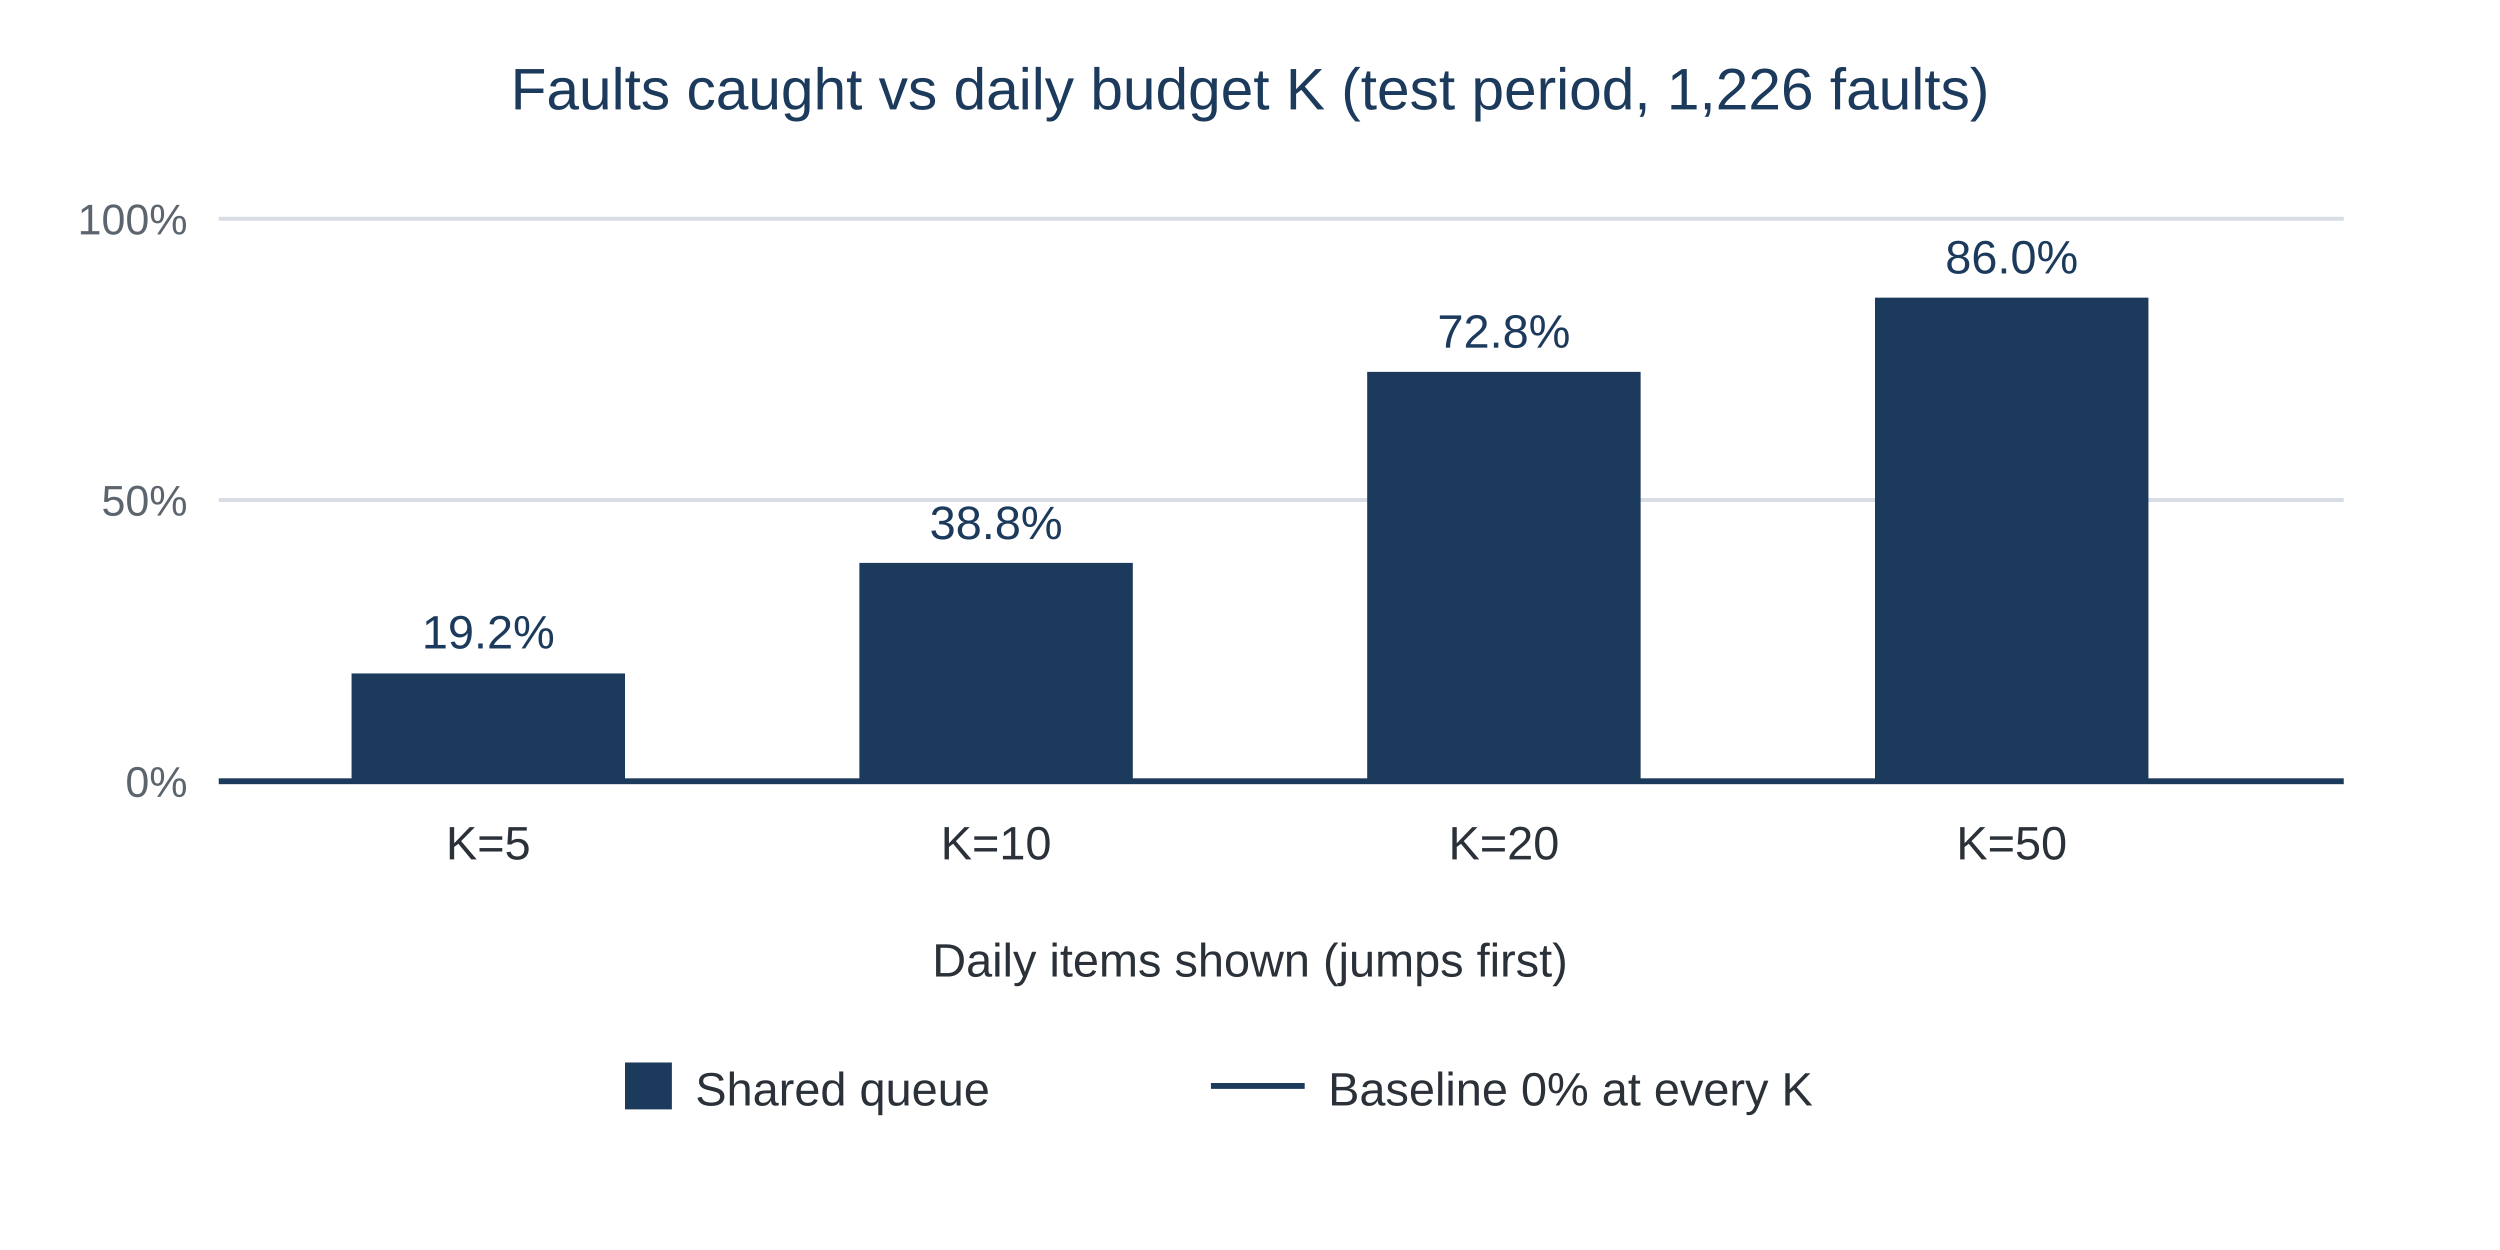
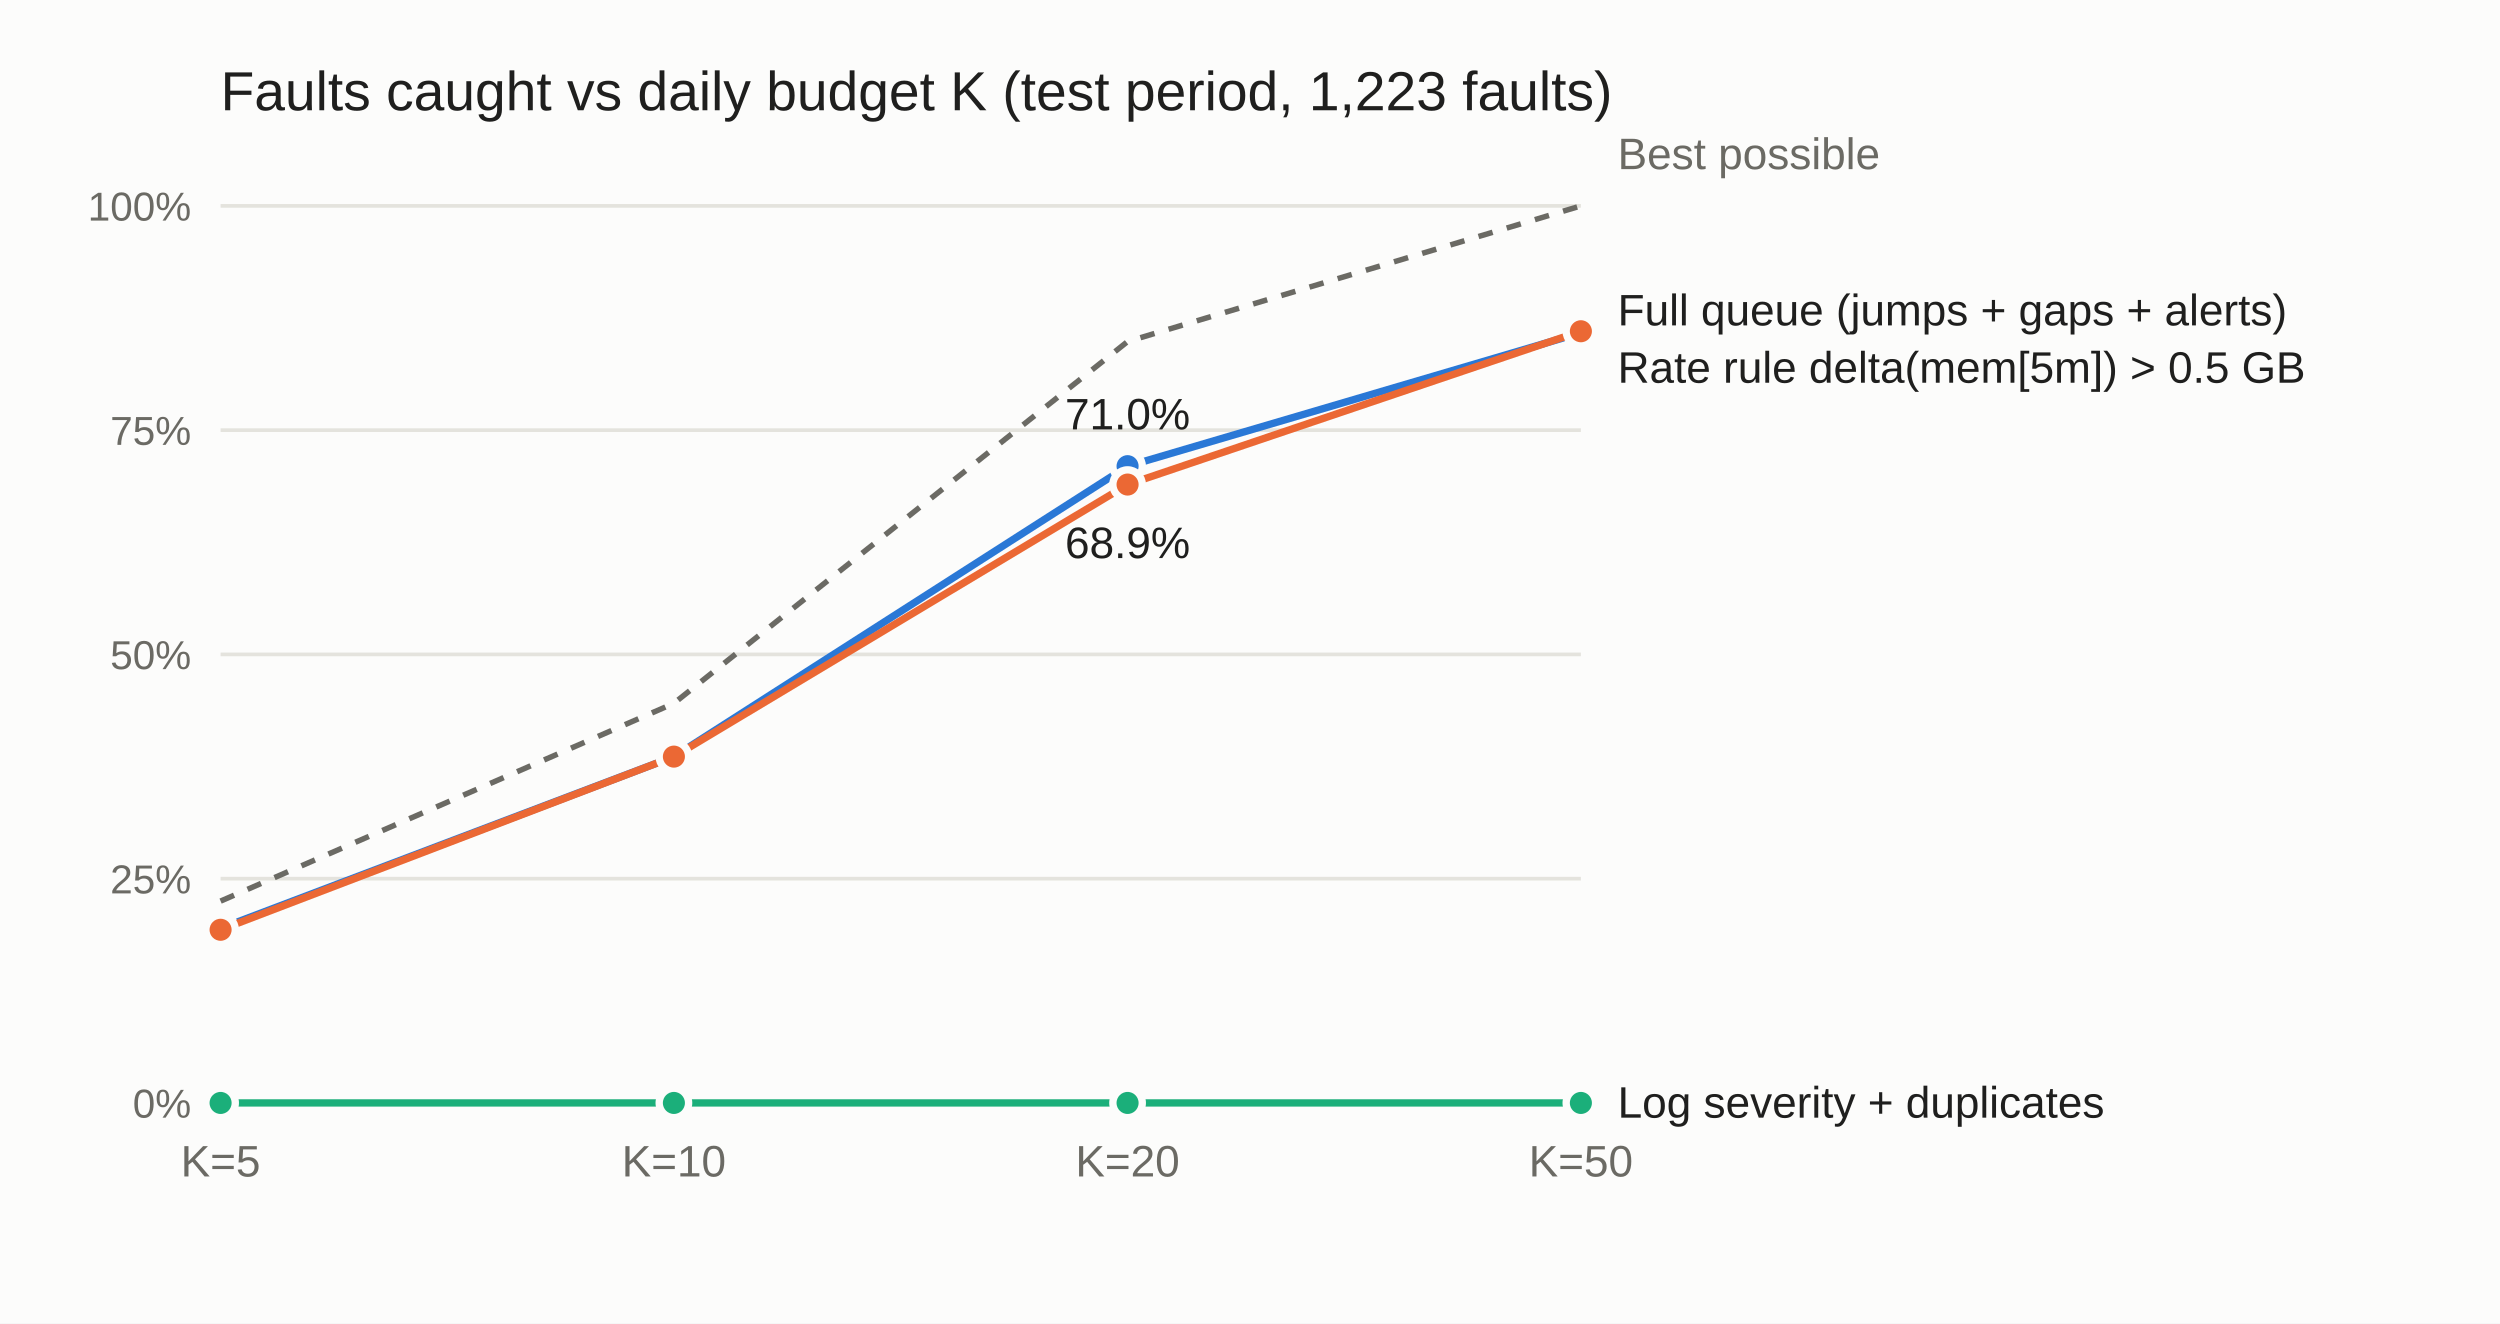
- <svg xmlns="http://www.w3.org/2000/svg" width="640" height="320" viewBox="0 0 640 320" role="img" aria-labelledby="title1 desc1">
-   <rect width="640" height="320" fill="#ffffff" />
-   <text x="320" y="28" text-anchor="middle" font-family="Arial, sans-serif" font-size="15" fill="#1c3a5c">Faults caught vs daily budget K (test period, 1,226 faults)</text>
-   <g font-family="Arial, sans-serif" font-size="11" fill="#5c656d">
-     <text x="48" y="60" text-anchor="end">100%</text>
-     <text x="48" y="132" text-anchor="end">50%</text>
-     <text x="48" y="204" text-anchor="end">0%</text>
-   </g>
-   <line x1="56" y1="56" x2="600" y2="56" stroke="#d7dde3" />
-   <line x1="56" y1="128" x2="600" y2="128" stroke="#d7dde3" />
-   <line x1="56" y1="200" x2="600" y2="200" stroke="#1c3a5c" stroke-width="1.5" />
-   <rect x="90" y="172.4" width="70" height="27.6" fill="#1c3a5c" />
-   <text x="125" y="166" text-anchor="middle" font-family="Arial, sans-serif" font-size="12" fill="#1c3a5c">19.2%</text>
-   <text x="125" y="220" text-anchor="middle" font-family="Arial, sans-serif" font-size="12" fill="#2b3138">K=5</text>
-   <rect x="220" y="144.1" width="70" height="55.9" fill="#1c3a5c" />
-   <text x="255" y="138" text-anchor="middle" font-family="Arial, sans-serif" font-size="12" fill="#1c3a5c">38.8%</text>
-   <text x="255" y="220" text-anchor="middle" font-family="Arial, sans-serif" font-size="12" fill="#2b3138">K=10</text>
-   <rect x="350" y="95.2" width="70" height="104.8" fill="#1c3a5c" />
-   <text x="385" y="89" text-anchor="middle" font-family="Arial, sans-serif" font-size="12" fill="#1c3a5c">72.8%</text>
-   <text x="385" y="220" text-anchor="middle" font-family="Arial, sans-serif" font-size="12" fill="#2b3138">K=20</text>
-   <rect x="480" y="76.2" width="70" height="123.8" fill="#1c3a5c" />
-   <text x="515" y="70" text-anchor="middle" font-family="Arial, sans-serif" font-size="12" fill="#1c3a5c">86.0%</text>
-   <text x="515" y="220" text-anchor="middle" font-family="Arial, sans-serif" font-size="12" fill="#2b3138">K=50</text>
-   <text x="320" y="250" text-anchor="middle" font-family="Arial, sans-serif" font-size="12" fill="#2b3138">Daily items shown (jumps first)</text>
-   <g font-family="Arial, sans-serif" font-size="12">
-     <rect x="160" y="272" width="12" height="12" fill="#1c3a5c" />
-     <text x="178" y="283" fill="#2b3138">Shared queue</text>
-     <line x1="310" y1="278" x2="334" y2="278" stroke="#1c3a5c" stroke-width="1.5" />
-     <text x="340" y="283" fill="#2b3138">Baseline 0% at every K</text>
-   </g>
+ <svg xmlns="http://www.w3.org/2000/svg" width="680" height="360" viewBox="0 0 680 360" role="img" aria-labelledby="t d">
+   <rect width="680" height="360" fill="#fcfcfb" />
+   <text x="60" y="30" font-family="Arial, Helvetica, sans-serif" font-size="15" fill="#1f1f1e">Faults caught vs daily budget K (test period, 1,223 faults)</text>
+   <line x1="60" y1="300.0" x2="430" y2="300.0" stroke="#e4e3dd" />
+   <text x="52" y="304.0" text-anchor="end" font-family="Arial, Helvetica, sans-serif" font-size="11" fill="#6b6a64">0%</text>
+   <line x1="60" y1="239.0" x2="430" y2="239.0" stroke="#e4e3dd" />
+   <text x="52" y="243.0" text-anchor="end" font-family="Arial, Helvetica, sans-serif" font-size="11" fill="#6b6a64">25%</text>
+   <line x1="60" y1="178.0" x2="430" y2="178.0" stroke="#e4e3dd" />
+   <text x="52" y="182.0" text-anchor="end" font-family="Arial, Helvetica, sans-serif" font-size="11" fill="#6b6a64">50%</text>
+   <line x1="60" y1="117.0" x2="430" y2="117.0" stroke="#e4e3dd" />
+   <text x="52" y="121.0" text-anchor="end" font-family="Arial, Helvetica, sans-serif" font-size="11" fill="#6b6a64">75%</text>
+   <line x1="60" y1="56.0" x2="430" y2="56.0" stroke="#e4e3dd" />
+   <text x="52" y="60.0" text-anchor="end" font-family="Arial, Helvetica, sans-serif" font-size="11" fill="#6b6a64">100%</text>
+   <text x="60.0" y="320" text-anchor="middle" font-family="Arial, Helvetica, sans-serif" font-size="12" fill="#6b6a64">K=5</text>
+   <text x="183.3" y="320" text-anchor="middle" font-family="Arial, Helvetica, sans-serif" font-size="12" fill="#6b6a64">K=10</text>
+   <text x="306.7" y="320" text-anchor="middle" font-family="Arial, Helvetica, sans-serif" font-size="12" fill="#6b6a64">K=20</text>
+   <text x="430.0" y="320" text-anchor="middle" font-family="Arial, Helvetica, sans-serif" font-size="12" fill="#6b6a64">K=50</text>
+   <polyline points="60.0,245.1 183.3,191.3 306.7,92.9 430.0,56.0" fill="none" stroke="#6b6a64" stroke-width="1.5" stroke-dasharray="4 4" />
+   <text x="440.0" y="46.0" font-family="Arial, Helvetica, sans-serif" font-size="12" fill="#6b6a64">Best possible</text>
+   <polyline points="60.0,252.5 183.3,205.8 306.7,126.8 430.0,90.5" fill="none" stroke="#2a78d6" stroke-width="2" stroke-linejoin="round" />
+   <circle cx="60.0" cy="252.5" r="4" fill="#2a78d6" stroke="#fcfcfb" stroke-width="2" />
+   <circle cx="183.3" cy="205.8" r="4" fill="#2a78d6" stroke="#fcfcfb" stroke-width="2" />
+   <circle cx="306.7" cy="126.8" r="4" fill="#2a78d6" stroke="#fcfcfb" stroke-width="2" />
+   <circle cx="430.0" cy="90.5" r="4" fill="#2a78d6" stroke="#fcfcfb" stroke-width="2" />
+   <text x="306.7" y="116.8" text-anchor="middle" font-family="Arial, Helvetica, sans-serif" font-size="12" fill="#1f1f1e">71.0%</text>
+   <text x="440.0" y="88.5" font-family="Arial, Helvetica, sans-serif" font-size="12" fill="#1f1f1e">Full queue (jumps + gaps + alerts)</text>
+   <polyline points="60.0,252.9 183.3,205.8 306.7,131.8 430.0,90.1" fill="none" stroke="#eb6834" stroke-width="2" stroke-linejoin="round" />
+   <circle cx="60.0" cy="252.9" r="4" fill="#eb6834" stroke="#fcfcfb" stroke-width="2" />
+   <circle cx="183.3" cy="205.8" r="4" fill="#eb6834" stroke="#fcfcfb" stroke-width="2" />
+   <circle cx="306.7" cy="131.8" r="4" fill="#eb6834" stroke="#fcfcfb" stroke-width="2" />
+   <circle cx="430.0" cy="90.1" r="4" fill="#eb6834" stroke="#fcfcfb" stroke-width="2" />
+   <text x="306.7" y="151.8" text-anchor="middle" font-family="Arial, Helvetica, sans-serif" font-size="12" fill="#1f1f1e">68.9%</text>
+   <text x="440.0" y="104.1" font-family="Arial, Helvetica, sans-serif" font-size="12" fill="#1f1f1e">Rate rule delta(mem[5m]) &gt; 0.5 GB</text>
+   <polyline points="60.0,300.0 183.3,300.0 306.7,300.0 430.0,300.0" fill="none" stroke="#1baf7a" stroke-width="2" stroke-linejoin="round" />
+   <circle cx="60.0" cy="300.0" r="4" fill="#1baf7a" stroke="#fcfcfb" stroke-width="2" />
+   <circle cx="183.3" cy="300.0" r="4" fill="#1baf7a" stroke="#fcfcfb" stroke-width="2" />
+   <circle cx="306.7" cy="300.0" r="4" fill="#1baf7a" stroke="#fcfcfb" stroke-width="2" />
+   <circle cx="430.0" cy="300.0" r="4" fill="#1baf7a" stroke="#fcfcfb" stroke-width="2" />
+   <text x="440.0" y="304.0" font-family="Arial, Helvetica, sans-serif" font-size="12" fill="#1f1f1e">Log severity + duplicates</text>
</svg>
